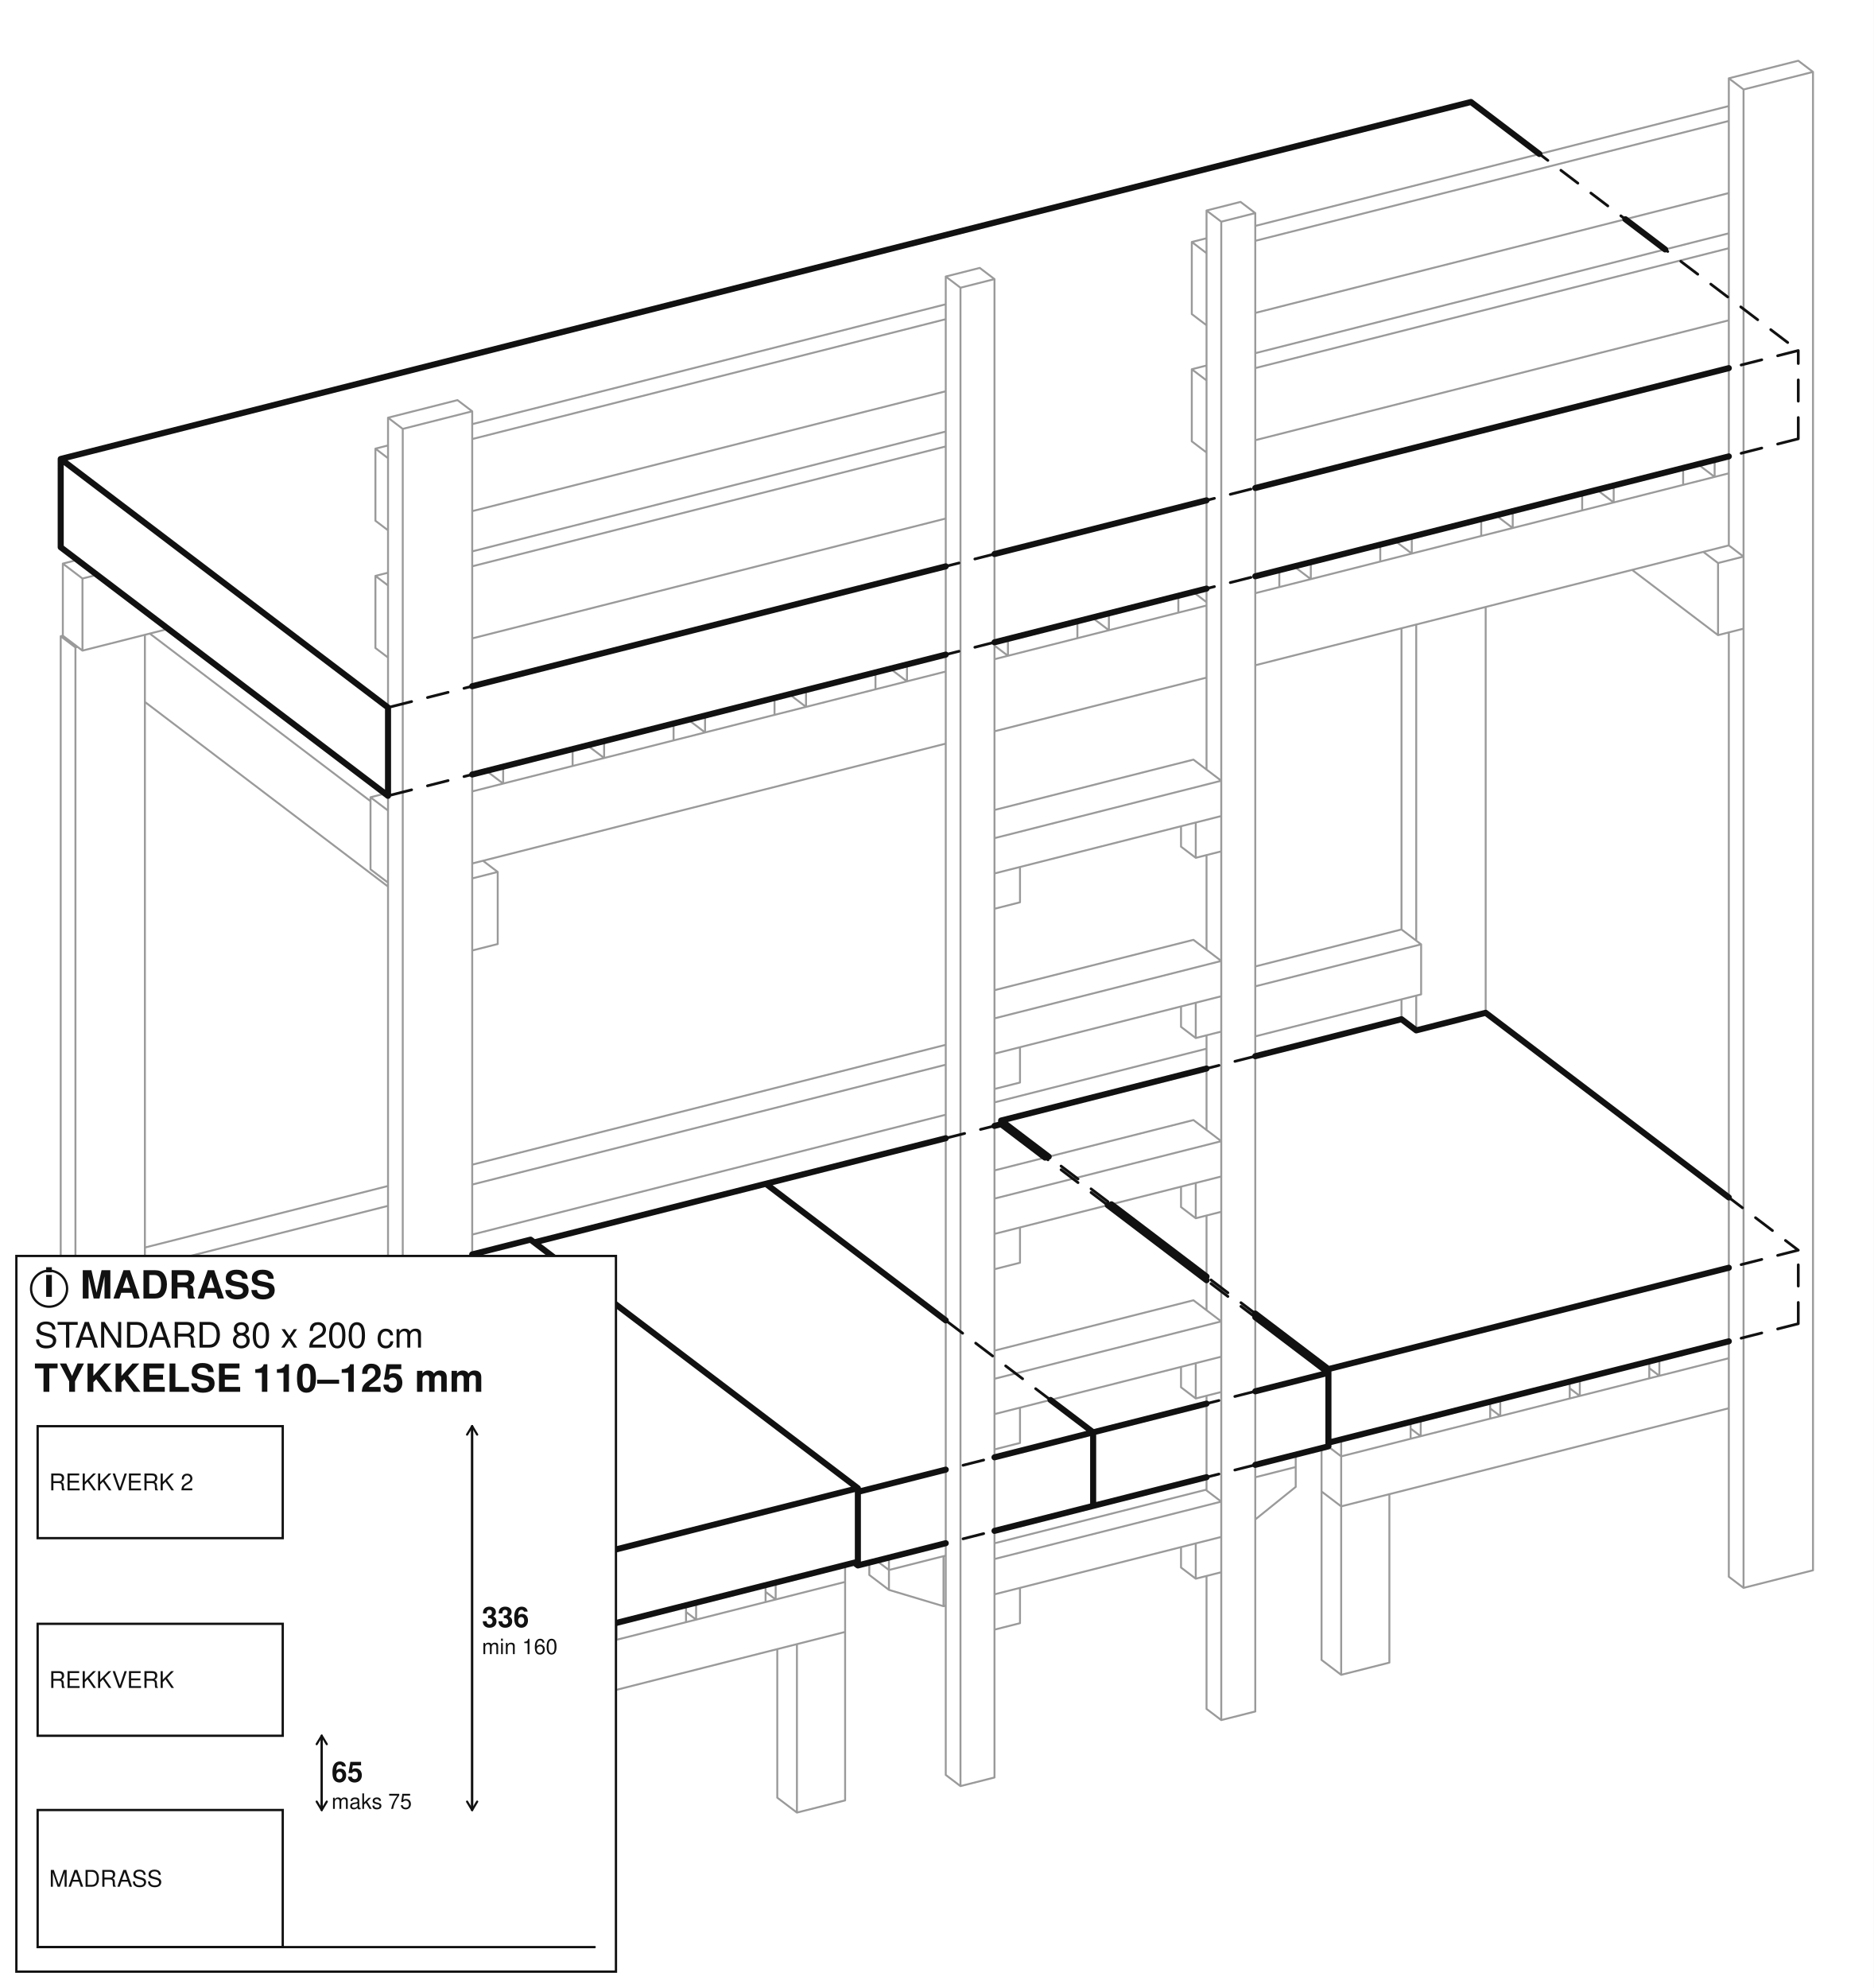
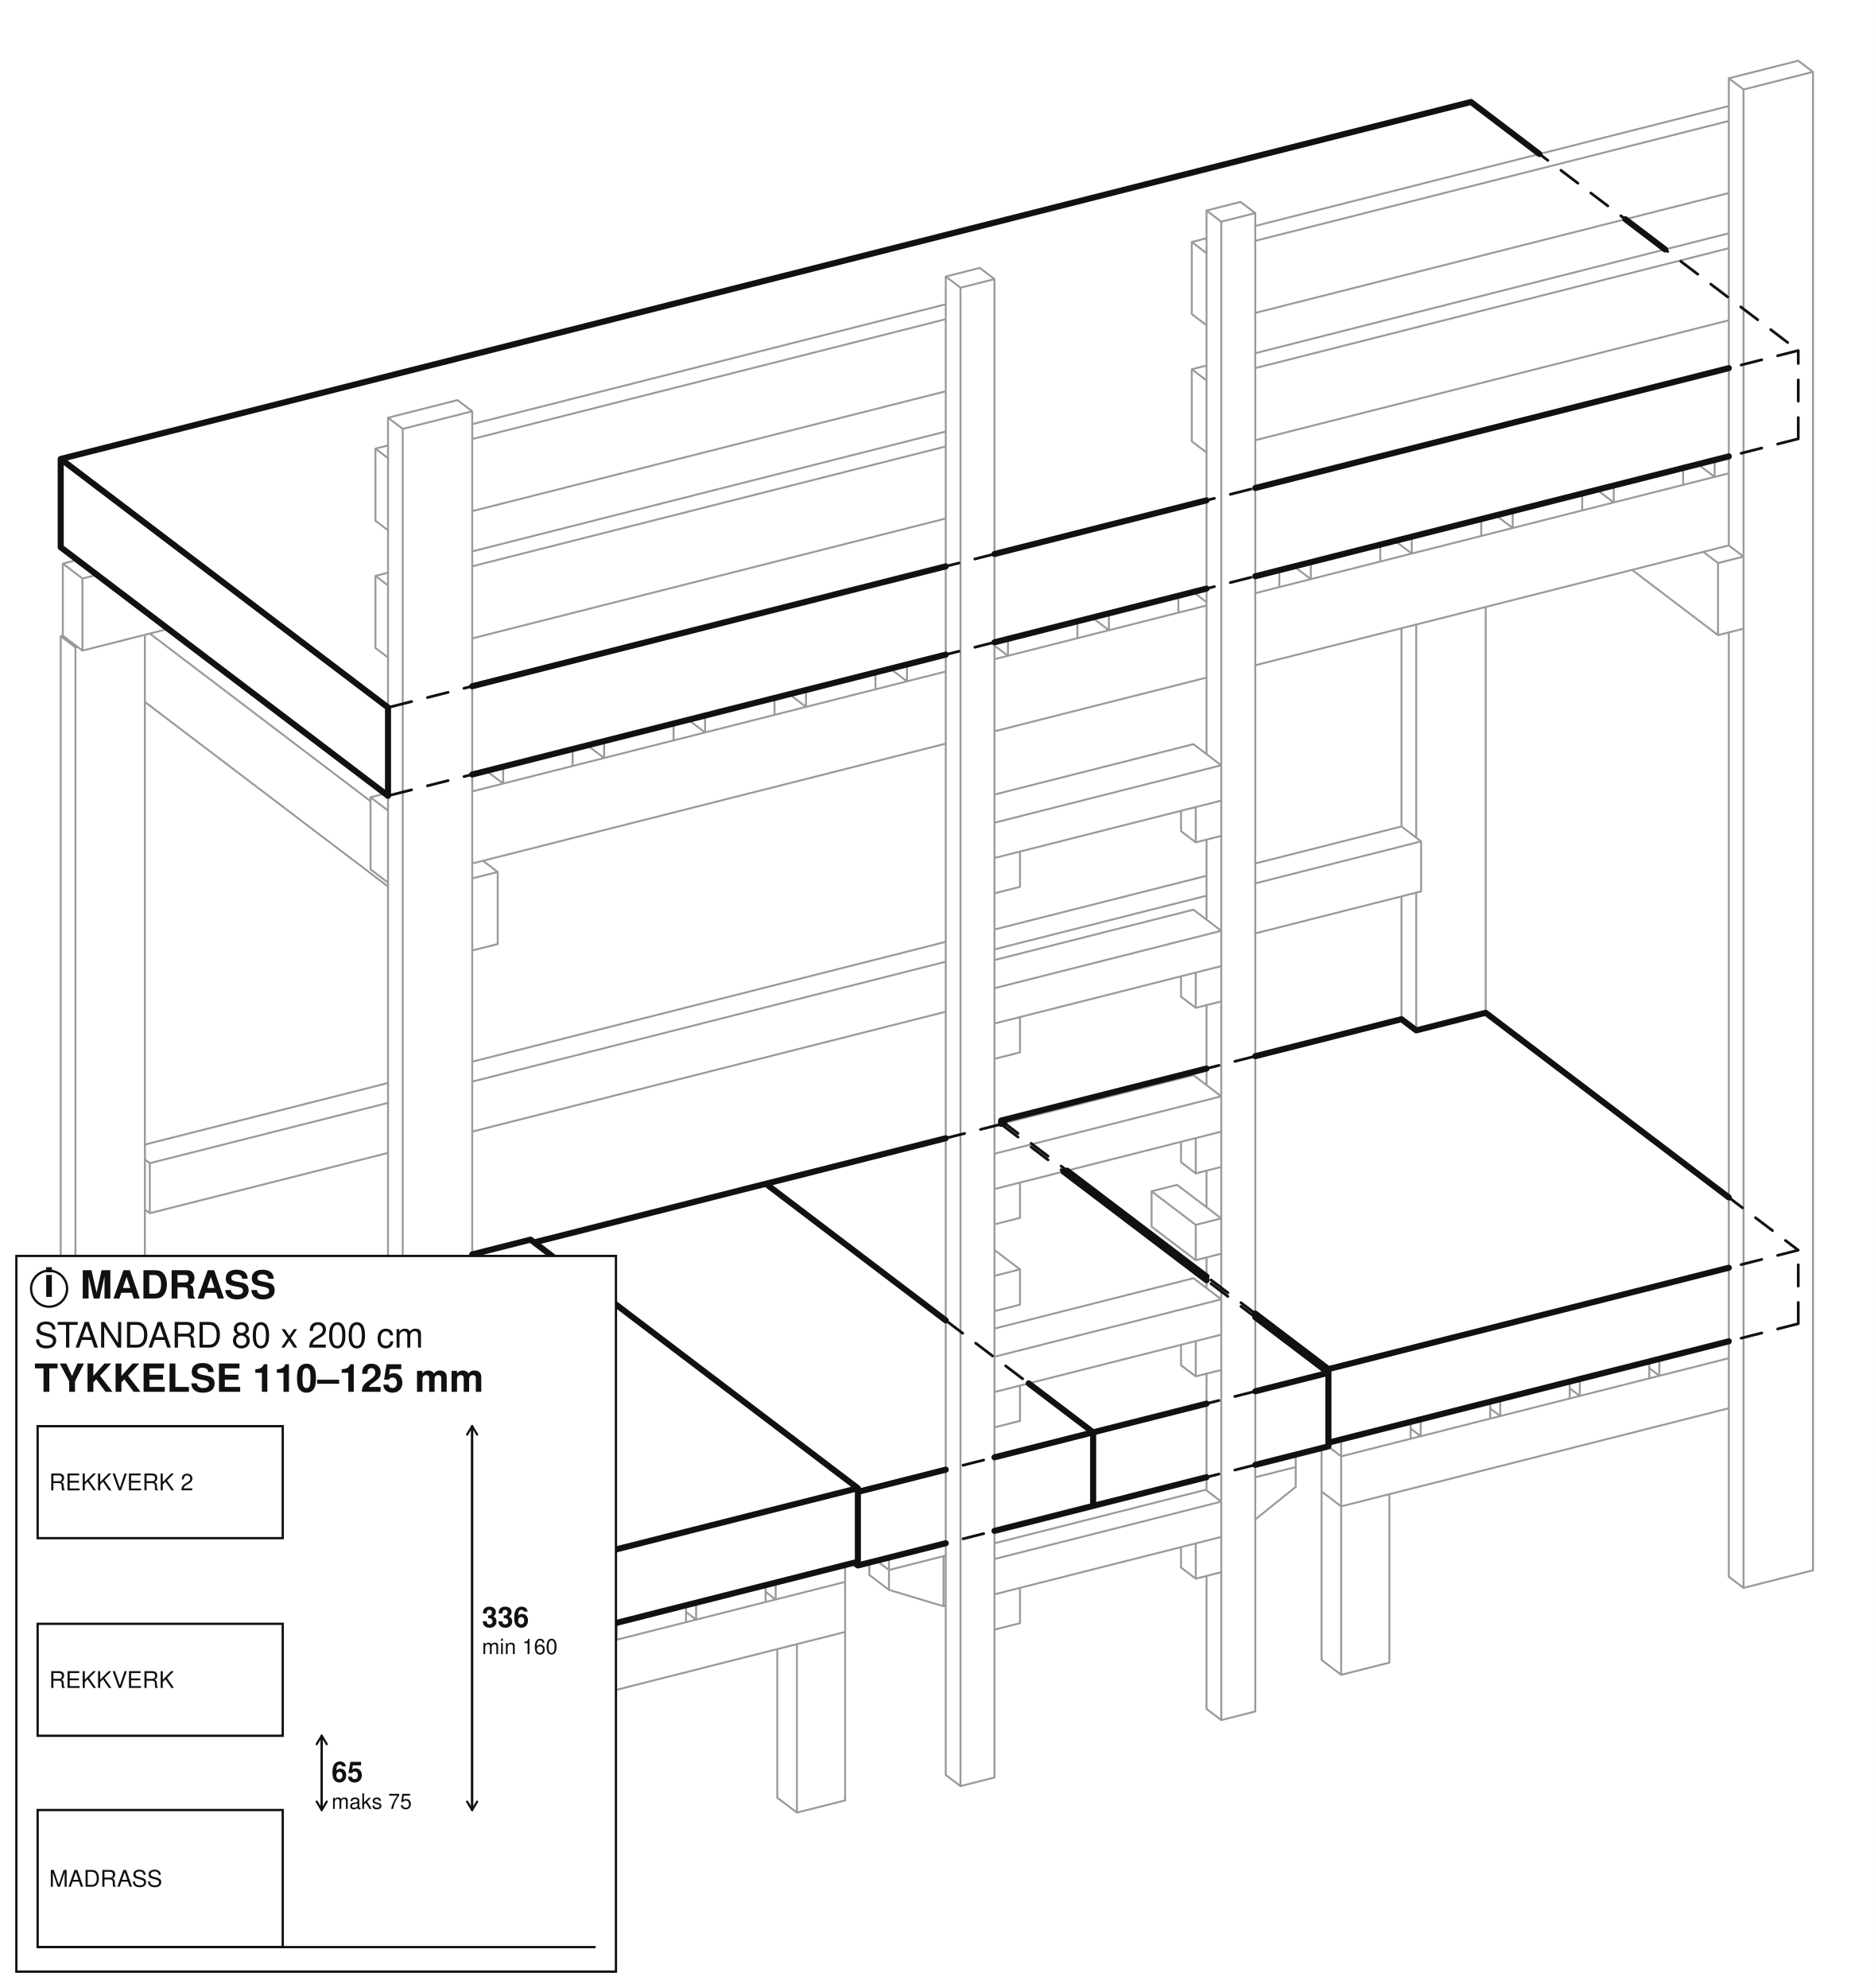
<svg xmlns="http://www.w3.org/2000/svg" viewBox="-1144.89 -1062.69 2289.79 2429.08">
  <rect x="-1144.89" y="-1062.69" width="2289.79" height="2429.08" fill="#ffffff" />
-   <path d="M670.7,174.82 L670.7,-321.07 M567.82,182.63 L567.82,158.39 M567.82,72.98 L567.82,-295.04 M585.82,196.3 L585.82,153.84 M585.82,86.64 L585.82,-299.59 M-967.82,967.01 L-967.82,785.99 M-967.82,589.52 L-967.82,-287.03 M-1070.7,974.82 L-1070.7,-285.29 M-1070.7,-285.29 L-1052.7,-271.62 M-1052.7,988.49 L-1052.7,-271.62 M-1070.7,974.82 L-1052.7,988.49 M-1068.1,-285.95 L-1070.7,-285.29 M-967.82,967.01 L-1052.7,988.49 M-1050.1,-272.28 L-1052.7,-271.62 M567.82,72.98 L591.82,91.2 M591.82,152.32 L591.82,91.2 M-967.82,479.86 L-961.82,484.42 M-961.82,545.54 L-961.82,484.42 M-967.82,540.98 L-961.82,545.54 M567.82,72.98 L389.13,118.2 M10.87,213.94 L-567.82,360.4 M-670.7,386.44 L-967.82,461.64 M591.82,152.32 L389.13,203.62 M329.56,218.69 L70.44,284.28 M10.87,299.35 L-567.82,445.82 M-670.7,471.85 L-961.82,545.54 M591.82,91.2 L389.13,142.5 M10.87,238.24 L-567.82,384.7 M-670.7,410.73 L-961.82,484.42 M-1068.1,-285.95 L-1068.1,-374.03 M-1068.1,-374.03 L-1044.1,-355.8 M-1044.1,-267.72 L-1044.1,-355.8 M-1068.1,-285.95 L-1044.1,-267.72 M-1053.37,-377.75 L-1068.1,-374.03 M-942.37,-293.47 L-1044.1,-267.72 M-1029.37,-359.53 L-1044.1,-355.8 M1052.7,-988.49 L1070.7,-974.82 M1070.7,856.02 L1070.7,-974.82 M967.82,863.83 L967.82,-289.97 M967.82,-396.27 L967.82,-967.01 M967.82,-967.01 L985.82,-953.34 M985.82,877.5 L985.82,-953.34 M967.82,863.83 L985.82,877.5 M1052.7,-988.49 L967.82,-967.01 M1070.7,856.02 L985.82,877.5 M1070.7,-974.82 L985.82,-953.34 M-585.82,-573.79 L-567.82,-560.12 M-567.82,1270.72 L-567.82,-560.12 M-670.7,1278.53 L-670.7,-552.31 M-670.7,-552.31 L-652.7,-538.64 M-652.7,1292.2 L-652.7,-538.64 M-670.7,1278.53 L-652.7,1292.2 M-585.82,-573.79 L-670.7,-552.31 M-567.82,1270.72 L-652.7,1292.2 M-567.82,-560.12 L-652.7,-538.64 M967.82,-396.27 L985.82,-382.61 M985.82,-294.53 L985.82,-382.61 M936.65,-388.38 L954.65,-374.72 M954.65,-286.63 L954.65,-374.72 M849.64,-366.36 L954.65,-286.63 M985.82,-294.53 L954.65,-286.63 M985.82,-382.61 L954.65,-374.72 M-554.65,-10.95 L-536.65,2.72 M-536.65,90.8 L-536.65,2.72 M-961.82,-288.55 L-692.1,-83.75 M-567.82,98.69 L-567.82,10.61 M-967.82,-205.02 L-670.7,20.59 M-536.65,90.8 L-567.82,98.69 M-536.65,2.72 L-567.82,10.61 M-692.1,-0.46 L-692.1,-88.54 M-692.1,-88.54 L-670.7,-72.29 M-692.1,-0.46 L-670.7,15.79 M-677.37,-92.26 L-692.1,-88.54 M967.82,-396.27 L389.13,-249.81 M329.56,-234.73 L70.44,-169.15 M10.87,-154.07 L-567.82,-7.61 M967.82,-484.36 L389.13,-337.89 M329.56,-322.82 L70.44,-257.23 M10.87,-242.16 L-567.82,-95.69 M-1052.7,764.69 L-1052.7,721.55 M-1052.7,721.55 L-1034.7,735.21 M-1034.7,778.36 L-1034.7,735.21 M-1052.7,764.69 L-1034.7,778.36 M-992.08,767.57 L-1034.7,778.36 M470.11,759.68 L470.11,706.68 M478.13,704.65 L494.11,716.79 M494.11,777.91 L494.11,716.79 M470.11,759.68 L494.11,777.91 M967.82,658.01 L494.11,777.91 M967.82,596.89 L494.11,716.79 M-112.11,931.34 L-112.11,870.22 M-692.1,1053.83 L-692.1,995.34 M-692.1,1053.83 L-670.7,1070.08 M-112.11,931.34 L-567.82,1046.67 M-112.11,870.22 L-567.82,985.56 M553,968.82 L553,763 M470.11,965.51 L470.11,759.68 M470.11,759.68 L494.11,777.91 M494.11,983.73 L494.11,777.91 M470.11,965.51 L494.11,983.73 M553,968.82 L494.11,983.73 M553,763 L494.11,777.91 M-112.11,1137.16 L-112.11,931.34 M-195,1133.84 L-195,952.31 M-171,1152.06 L-171,946.24 M-195,1133.84 L-171,1152.06 M-112.11,1137.16 L-171,1152.06 M-112.11,931.34 L-171,946.24 M328.56,757.67 L347.56,772.1 M347.56,815.24 L347.56,772.1 M70.44,885.38 L70.44,842.24 M347.56,815.24 L70.44,885.38 M347.56,772.1 L70.44,842.24 M313.56,526.08 L347.56,551.9 M347.56,595.04 L347.56,551.9 M70.44,665.18 L70.44,622.03 M313.56,526.08 L70.44,587.61 M347.56,595.04 L70.44,665.18 M347.56,551.9 L70.44,622.03 M313.56,305.88 L347.56,331.69 M347.56,374.83 L347.56,331.69 M70.44,444.97 L70.44,401.83 M313.56,305.88 L70.44,367.41 M347.56,374.83 L70.44,444.97 M347.56,331.69 L70.44,401.83 M313.56,85.67 L347.56,111.49 M347.56,154.63 L347.56,111.49 M70.44,224.77 L70.44,181.63 M313.56,85.67 L70.44,147.2 M347.56,154.63 L70.44,224.77 M347.56,111.49 L70.44,181.63 M313.56,-134.53 L347.56,-108.72 M347.56,-65.58 L347.56,-108.72 M70.44,4.56 L70.44,-38.58 M313.56,-134.53 L70.44,-73 M347.56,-65.58 L70.44,4.56 M347.56,-108.72 L70.44,-38.58 M371.13,-815.99 L389.13,-802.32 M389.13,1028.52 L389.13,-802.32 M329.56,1025.37 L329.56,862.94 M329.56,758.43 L329.56,642.74 M329.56,538.23 L329.56,422.53 M329.56,318.02 L329.56,202.33 M329.56,97.82 L329.56,-17.88 M329.56,-122.39 L329.56,-805.47 M329.56,-805.47 L347.56,-791.8 M347.56,1039.04 L347.56,-791.8 M329.56,1025.37 L347.56,1039.04 M371.13,-815.99 L329.56,-805.47 M389.13,1028.52 L347.56,1039.04 M389.13,-802.32 L347.56,-791.8 M52.44,-735.33 L70.44,-721.66 M70.44,1109.18 L70.44,-721.66 M10.87,1106.04 L10.87,-724.81 M10.87,-724.81 L28.87,-711.14 M28.87,1119.7 L28.87,-711.14 M10.87,1106.04 L28.87,1119.7 M52.44,-735.33 L10.87,-724.81 M70.44,1109.18 L28.87,1119.7 M70.44,-721.66 L28.87,-711.14 M347.56,858.38 L347.56,815.24 M298.39,852.61 L298.39,827.69 M316.39,866.27 L316.39,823.13 M298.39,852.61 L316.39,866.27 M347.56,858.38 L316.39,866.27 M347.56,815.24 L316.39,823.13 M347.56,638.18 L347.56,595.04 M298.39,632.4 L298.39,607.48 M316.39,646.07 L316.39,602.93 M298.39,632.4 L316.39,646.07 M347.56,638.18 L316.39,646.07 M347.56,595.04 L316.39,602.93 M347.56,417.98 L347.56,374.83 M298.39,412.2 L298.39,387.28 M316.39,425.87 L316.39,382.72 M298.39,412.2 L316.39,425.87 M347.56,417.98 L316.39,425.87 M347.56,374.83 L316.39,382.72 M347.56,197.77 L347.56,154.63 M298.39,191.99 L298.39,167.07 M316.39,205.66 L316.39,162.52 M298.39,191.99 L316.39,205.66 M347.56,197.77 L316.39,205.66 M347.56,154.63 L316.39,162.52 M347.56,-22.43 L347.56,-65.58 M298.39,-28.21 L298.39,-53.13 M316.39,-14.54 L316.39,-57.69 M298.39,-28.21 L316.39,-14.54 M347.56,-22.43 L316.39,-14.54 M347.56,-65.58 L316.39,-57.69 M101.61,920.63 L101.61,877.49 M70.44,928.52 L70.44,885.38 M101.61,920.63 L70.44,928.52 M101.61,877.49 L70.44,885.38 M101.61,700.43 L101.61,657.29 M70.44,708.32 L70.44,665.18 M101.61,700.43 L70.44,708.32 M101.61,657.29 L70.44,665.18 M101.61,480.22 L101.61,437.08 M70.44,488.11 L70.44,444.97 M101.61,480.22 L70.44,488.11 M101.61,437.08 L70.44,444.97 M101.61,260.02 L101.61,216.88 M70.44,267.91 L70.44,224.77 M101.61,260.02 L70.44,267.91 M101.61,216.88 L70.44,224.77 M101.61,39.81 L101.61,-3.33 M70.44,47.71 L70.44,4.56 M101.61,39.81 L70.44,47.71 M101.61,-3.33 L70.44,4.56 M967.82,596.89 L967.82,576.22 M-1052.7,721.55 L-1052.7,700.87 M-1052.7,700.87 L-670.7,990.92 M-670.7,1011.59 L-670.7,990.92 M-1052.7,721.55 L-670.7,1011.59 M967.82,596.89 L967.82,576.22 M882.95,618.37 L882.95,597.7 M870.61,609 L882.95,618.37 M967.82,596.89 L882.95,618.37 M967.82,576.22 L882.95,597.7 M870.61,621.5 L870.61,600.82 M785.74,642.98 L785.74,622.3 M773.4,633.61 L785.74,642.98 M870.61,621.5 L785.74,642.98 M870.61,600.82 L785.74,622.3 M773.4,646.1 L773.4,625.43 M688.53,667.58 L688.53,646.91 M676.19,658.21 L688.53,667.58 M773.4,646.1 L688.53,667.58 M773.4,625.43 L688.53,646.91 M676.19,670.7 L676.19,650.03 M591.32,692.18 L591.32,671.51 M578.98,682.81 L591.32,692.18 M676.19,670.7 L591.32,692.18 M676.19,650.03 L591.32,671.51 M578.98,695.31 L578.98,674.64 M494.11,716.79 L494.11,696.12 M478.13,704.65 L494.11,716.79 M578.98,695.31 L494.11,716.79 M578.98,674.64 L494.11,696.12 M-500.95,968.63 L-500.95,947.96 M-500.95,968.63 L-567.82,985.56 M-500.95,947.96 L-567.82,964.88 M-403.74,944.03 L-403.74,923.36 M-488.61,965.51 L-488.61,944.84 M-500.95,956.14 L-488.61,965.51 M-403.74,944.03 L-488.61,965.51 M-403.74,923.36 L-488.61,944.84 M-306.53,919.42 L-306.53,898.75 M-391.4,940.9 L-391.4,920.23 M-403.74,931.53 L-391.4,940.9 M-306.53,919.42 L-391.4,940.9 M-306.53,898.75 L-391.4,920.23 M-209.32,894.82 L-209.32,874.15 M-294.19,916.3 L-294.19,895.63 M-306.53,906.93 L-294.19,916.3 M-209.32,894.82 L-294.19,916.3 M-209.32,874.15 L-294.19,895.63 M-112.11,870.22 L-112.11,849.55 M-196.98,891.7 L-196.98,871.03 M-209.32,882.33 L-196.98,891.7 M-112.11,870.22 L-196.98,891.7 M-112.11,849.55 L-196.98,871.03 M950.5,-479.97 L950.5,-500.64 M930.08,-495.48 L950.5,-479.97 M967.82,-484.36 L950.5,-479.97 M967.82,-505.03 L950.5,-500.64 M-75,-220.42 L-75,-241.1 M-159.87,-198.94 L-159.87,-219.62 M-180.29,-214.45 L-159.87,-198.94 M-75,-220.42 L-159.87,-198.94 M-75,-241.1 L-159.87,-219.62 M-198.38,-189.2 L-198.38,-209.87 M-283.25,-167.72 L-283.25,-188.39 M-303.67,-183.22 L-283.25,-167.72 M-198.38,-189.2 L-283.25,-167.72 M-198.38,-209.87 L-283.25,-188.39 M-321.75,-157.97 L-321.75,-178.64 M-406.62,-136.49 L-406.62,-157.16 M-427.04,-152 L-406.62,-136.49 M-321.75,-157.97 L-406.62,-136.49 M-321.75,-178.64 L-406.62,-157.16 M-445.13,-126.75 L-445.13,-147.42 M-530,-105.27 L-530,-125.94 M-550.42,-120.77 L-530,-105.27 M-445.13,-126.75 L-530,-105.27 M-445.13,-147.42 L-530,-125.94 M-1053.37,-377.75 L-1053.37,-380.89 M-1053.37,-377.75 L-670.7,-87.19 M912,-470.23 L912,-490.9 M827.13,-448.75 L827.13,-469.42 M806.71,-464.25 L827.13,-448.75 M912,-470.23 L827.13,-448.75 M912,-490.9 L827.13,-469.42 M788.62,-439 L788.62,-459.67 M703.75,-417.52 L703.75,-438.19 M683.33,-433.03 L703.75,-417.52 M788.62,-439 L703.75,-417.52 M788.62,-459.67 L703.75,-438.19 M665.25,-407.78 L665.25,-428.45 M580.38,-386.3 L580.38,-406.97 M559.96,-401.8 L580.38,-386.3 M665.25,-407.78 L580.38,-386.3 M665.25,-428.45 L580.38,-406.97 M541.87,-376.55 L541.87,-397.22 M457,-355.07 L457,-375.74 M436.58,-370.57 L457,-355.07 M541.87,-376.55 L457,-355.07 M541.87,-397.22 L457,-375.74 M418.5,-345.33 L418.5,-366 M313.21,-339.35 L329.56,-326.93 M418.5,-345.33 L389.13,-337.89 M418.5,-366 L389.13,-358.57 M295.12,-314.1 L295.12,-334.77 M210.25,-292.62 L210.25,-313.29 M189.83,-308.12 L210.25,-292.62 M295.12,-314.1 L210.25,-292.62 M295.12,-334.77 L210.25,-313.29 M171.75,-282.87 L171.75,-303.55 M86.88,-261.39 L86.88,-282.07 M70.44,-273.88 L86.88,-261.39 M171.75,-282.87 L86.88,-261.39 M171.75,-303.55 L86.88,-282.07 M-36.5,-230.17 L-36.5,-250.84 M-56.92,-245.67 L-36.5,-230.17 M10.87,-242.16 L-36.5,-230.17 M10.87,-262.83 L-36.5,-250.84 M311.56,-523.43 L311.56,-611.51 M311.56,-611.51 L329.56,-597.85 M329.56,-509.77 L329.56,-597.85 M311.56,-523.43 L329.56,-509.77 M967.82,-777.61 L389.13,-631.15 M329.56,-616.07 L311.56,-611.51 M967.82,-671.31 L389.13,-524.84 M967.82,-759.39 L389.13,-612.92 M311.56,-678.92 L311.56,-767.01 M311.56,-767.01 L329.56,-753.34 M329.56,-665.26 L329.56,-753.34 M311.56,-678.92 L329.56,-665.26 M967.82,-933.1 L389.13,-786.64 M329.56,-771.56 L311.56,-767.01 M967.82,-826.8 L389.13,-680.33 M967.82,-914.88 L389.13,-768.42 M-686.1,-270.93 L-686.1,-359.01 M-686.1,-359.01 L-670.7,-347.32 M-686.1,-270.93 L-670.7,-259.24 M10.87,-535.41 L-567.82,-388.95 M-670.7,-362.91 L-686.1,-359.01 M10.87,-429.11 L-567.82,-282.64 M10.87,-517.19 L-567.82,-370.72 M-686.1,-426.42 L-686.1,-514.5 M-686.1,-514.5 L-670.7,-502.81 M-686.1,-426.42 L-670.7,-414.73 M10.87,-690.9 L-567.82,-544.44 M-670.7,-518.4 L-686.1,-514.5 M10.87,-584.6 L-567.82,-438.13 M10.87,-672.68 L-567.82,-526.22 M438.55,729.84 L438.55,714.67 M-58.55,855.65 L-58.55,840.48 M-73.53,844.28 L-58.55,855.65 M438.55,729.84 L389.13,742.34 M329.56,757.42 L70.44,823 M10.87,838.08 L-58.55,855.65 M438.55,754.1 L438.55,729.84 M438.55,729.84 L389.13,742.34 M438.55,754.1 L389.13,793.92 M8.13,899.89 L8.13,838.77 M-82.55,861.69 L-82.55,846.56 M8.13,838.77 L-58.55,855.65 M-73.53,844.28 L-58.55,855.65 M8.13,899.89 L-58.55,879.92 M-58.55,879.92 L-58.55,855.65 M-58.55,879.92 L-82.55,861.69 M8.13,899.89 L8.13,838.77 M10.87,899.2 L8.13,899.89 M10.87,838.08 L8.13,838.77" fill="none" stroke="#9a9a9a" stroke-width="2.37" stroke-linecap="round" stroke-linejoin="round" />
+   <path d="M670.7,174.82 L670.7,-321.07 M567.82,182.63 L567.82,32.56 M567.82,-52.86 L567.82,-295.04 M585.82,196.3 L585.82,28 M585.82,-39.19 L585.82,-299.59 M-967.82,967.01 L-967.82,785.99 M-967.82,589.52 L-967.82,-287.03 M-1070.7,974.82 L-1070.7,-285.29 M-1070.7,-285.29 L-1052.7,-271.62 M-1052.7,988.49 L-1052.7,-271.62 M-1070.7,974.82 L-1052.7,988.49 M-1068.1,-285.95 L-1070.7,-285.29 M-967.82,967.01 L-1052.7,988.49 M-1050.1,-272.28 L-1052.7,-271.62 M567.82,-52.86 L591.82,-34.63 M591.82,26.49 L591.82,-34.63 M-967.82,354.03 L-961.82,358.59 M-961.82,419.7 L-961.82,358.59 M-967.82,415.15 L-961.82,419.7 M567.82,-52.86 L389.13,-7.63 M329.56,7.45 L70.44,73.03 M10.87,88.11 L-567.82,234.57 M-670.7,260.61 L-967.82,335.81 M591.82,26.49 L389.13,77.79 M10.87,173.52 L-567.82,319.99 M-670.7,346.02 L-961.82,419.7 M591.82,-34.63 L389.13,16.67 M329.56,31.74 L70.44,97.33 M10.87,112.4 L-567.82,258.87 M-670.7,284.9 L-961.82,358.59 M-1068.1,-285.95 L-1068.1,-374.03 M-1068.1,-374.03 L-1044.1,-355.8 M-1044.1,-267.72 L-1044.1,-355.8 M-1068.1,-285.95 L-1044.1,-267.72 M-1053.37,-377.75 L-1068.1,-374.03 M-942.37,-293.47 L-1044.1,-267.72 M-1029.37,-359.53 L-1044.1,-355.8 M1052.7,-988.49 L1070.7,-974.82 M1070.7,856.02 L1070.7,-974.82 M967.82,863.83 L967.82,-289.97 M967.82,-396.27 L967.82,-967.01 M967.82,-967.01 L985.82,-953.34 M985.82,877.5 L985.82,-953.34 M967.82,863.83 L985.82,877.5 M1052.7,-988.49 L967.82,-967.01 M1070.7,856.02 L985.82,877.5 M1070.7,-974.82 L985.82,-953.34 M-585.82,-573.79 L-567.82,-560.12 M-567.82,1270.72 L-567.82,-560.12 M-670.7,1278.53 L-670.7,-552.31 M-670.7,-552.31 L-652.7,-538.64 M-652.7,1292.2 L-652.7,-538.64 M-670.7,1278.53 L-652.7,1292.2 M-585.82,-573.79 L-670.7,-552.31 M-567.82,1270.72 L-652.7,1292.2 M-567.82,-560.12 L-652.7,-538.64 M967.82,-396.27 L985.82,-382.61 M985.82,-294.53 L985.82,-382.61 M936.65,-388.38 L954.65,-374.72 M954.65,-286.63 L954.65,-374.72 M849.64,-366.36 L954.65,-286.63 M985.82,-294.53 L954.65,-286.63 M985.82,-382.61 L954.65,-374.72 M-554.65,-10.95 L-536.65,2.72 M-536.65,90.8 L-536.65,2.72 M-961.82,-288.55 L-692.1,-83.75 M-567.82,98.69 L-567.82,10.61 M-967.82,-205.02 L-670.7,20.59 M-536.65,90.8 L-567.82,98.69 M-536.65,2.72 L-567.82,10.61 M-692.1,-0.46 L-692.1,-88.54 M-692.1,-88.54 L-670.7,-72.29 M-692.1,-0.46 L-670.7,15.79 M-677.37,-92.26 L-692.1,-88.54 M967.82,-396.27 L389.13,-249.81 M329.56,-234.73 L70.44,-169.15 M10.87,-154.07 L-567.82,-7.61 M967.82,-484.36 L389.13,-337.89 M329.56,-322.82 L70.44,-257.23 M10.87,-242.16 L-567.82,-95.69 M-1052.7,764.69 L-1052.7,721.55 M-1052.7,721.55 L-1034.7,735.21 M-1034.7,778.36 L-1034.7,735.21 M-1052.7,764.69 L-1034.7,778.36 M-992.08,767.57 L-1034.7,778.36 M470.11,759.68 L470.11,706.68 M478.13,704.65 L494.11,716.79 M494.11,777.91 L494.11,716.79 M470.11,759.68 L494.11,777.91 M967.82,658.01 L494.11,777.91 M967.82,596.89 L494.11,716.79 M-112.11,931.34 L-112.11,870.22 M-692.1,1053.83 L-692.1,995.34 M-692.1,1053.83 L-670.7,1070.08 M-112.11,931.34 L-567.82,1046.67 M-112.11,870.22 L-567.82,985.56 M553,968.82 L553,763 M470.11,965.51 L470.11,759.68 M470.11,759.68 L494.11,777.91 M494.11,983.73 L494.11,777.91 M470.11,965.51 L494.11,983.73 M553,968.82 L494.11,983.73 M553,763 L494.11,777.91 M-112.11,1137.16 L-112.11,931.34 M-195,1133.84 L-195,952.31 M-171,1152.06 L-171,946.24 M-195,1133.84 L-171,1152.06 M-112.11,1137.16 L-171,1152.06 M-112.11,931.34 L-171,946.24 M328.56,757.67 L347.56,772.1 M347.56,815.24 L347.56,772.1 M70.44,885.38 L70.44,842.24 M347.56,815.24 L70.44,885.38 M347.56,772.1 L70.44,842.24 M313.56,499.12 L347.56,524.93 M347.56,568.07 L347.56,524.93 M70.44,638.21 L70.44,595.07 M313.56,499.12 L70.44,560.65 M347.56,568.07 L70.44,638.21 M347.56,524.93 L70.44,595.07 M313.56,251.05 L347.56,276.86 M347.56,320.01 L347.56,276.86 M70.44,390.15 L70.44,347 M313.56,251.05 L70.44,312.58 M347.56,320.01 L70.44,390.15 M347.56,276.86 L70.44,347 M313.56,48.82 L347.56,74.64 M347.56,117.78 L347.56,74.64 M70.44,187.92 L70.44,144.78 M313.56,48.82 L70.44,110.35 M347.56,117.78 L70.44,187.92 M347.56,74.64 L70.44,144.78 M313.56,-153.41 L347.56,-127.59 M347.56,-84.45 L347.56,-127.59 M70.44,-14.31 L70.44,-57.45 M313.56,-153.41 L70.44,-91.87 M347.56,-84.45 L70.44,-14.31 M347.56,-127.59 L70.44,-57.45 M371.13,-815.99 L389.13,-802.32 M389.13,1028.52 L389.13,-802.32 M329.56,1025.37 L329.56,862.94 M329.56,758.43 L329.56,615.77 M329.56,511.26 L329.56,473.76 M329.56,412.4 L329.56,367.7 M329.56,263.2 L329.56,165.48 M329.56,60.97 L329.56,-36.75 M329.56,-141.26 L329.56,-805.47 M329.56,-805.47 L347.56,-791.8 M347.56,1039.04 L347.56,-791.8 M329.56,1025.37 L347.56,1039.04 M371.13,-815.99 L329.56,-805.47 M389.13,1028.52 L347.56,1039.04 M389.13,-802.32 L347.56,-791.8 M52.44,-735.33 L70.44,-721.66 M70.44,1109.18 L70.44,-721.66 M10.87,1106.04 L10.87,-724.81 M10.87,-724.81 L28.87,-711.14 M28.87,1119.7 L28.87,-711.14 M10.87,1106.04 L28.87,1119.7 M52.44,-735.33 L10.87,-724.81 M70.44,1109.18 L28.87,1119.7 M70.44,-721.66 L28.87,-711.14 M347.56,858.38 L347.56,815.24 M298.39,852.61 L298.39,827.69 M316.39,866.27 L316.39,823.13 M298.39,852.61 L316.39,866.27 M347.56,858.38 L316.39,866.27 M347.56,815.24 L316.39,823.13 M347.56,611.22 L347.56,568.07 M298.39,605.44 L298.39,580.52 M316.39,619.11 L316.39,575.96 M298.39,605.44 L316.39,619.11 M347.56,611.22 L316.39,619.11 M347.56,568.07 L316.39,575.96 M347.56,363.15 L347.56,320.01 M298.39,357.37 L298.39,332.45 M316.39,371.04 L316.39,327.9 M298.39,357.37 L316.39,371.04 M347.56,363.15 L316.39,371.04 M347.56,320.01 L316.39,327.9 M347.56,160.92 L347.56,117.78 M298.39,155.14 L298.39,130.22 M316.39,168.81 L316.39,125.67 M298.39,155.14 L316.39,168.81 M347.56,160.92 L316.39,168.81 M347.56,117.78 L316.39,125.67 M347.56,-41.31 L347.56,-84.45 M298.39,-47.09 L298.39,-72 M316.39,-33.42 L316.39,-76.56 M298.39,-47.09 L316.39,-33.42 M347.56,-41.31 L316.39,-33.42 M347.56,-84.45 L316.39,-76.56 M101.61,920.63 L101.61,877.49 M70.44,928.52 L70.44,885.38 M101.61,920.63 L70.44,928.52 M101.61,877.49 L70.44,885.38 M101.61,673.46 L101.61,630.32 M70.44,681.36 L70.44,638.21 M101.61,673.46 L70.44,681.36 M101.61,630.32 L70.44,638.21 M101.61,425.4 L101.61,382.26 M70.44,433.29 L70.44,390.15 M101.61,425.4 L70.44,433.29 M101.61,382.26 L70.44,390.15 M101.61,223.17 L101.61,180.03 M70.44,231.06 L70.44,187.92 M101.61,223.17 L70.44,231.06 M101.61,180.03 L70.44,187.92 M101.61,20.94 L101.61,-22.2 M70.44,28.83 L70.44,-14.31 M101.61,20.94 L70.44,28.83 M101.61,-22.2 L70.44,-14.31 M293.56,385.06 L347.56,426.06 M347.56,469.21 L347.56,426.06 M262.39,436.1 L262.39,392.95 M262.39,392.95 L316.39,433.95 M316.39,477.1 L316.39,433.95 M262.39,436.1 L316.39,477.1 M293.56,385.06 L262.39,392.95 M347.56,469.21 L316.39,477.1 M347.56,426.06 L316.39,433.95 M70.44,464.64 L101.61,488.31 M101.61,531.46 L101.61,488.31 M70.44,539.35 L70.44,496.2 M101.61,531.46 L70.44,539.35 M101.61,488.31 L70.44,496.2 M967.82,596.89 L967.82,576.22 M-1052.7,721.55 L-1052.7,700.87 M-1052.7,700.87 L-670.7,990.92 M-670.7,1011.59 L-670.7,990.92 M-1052.7,721.55 L-670.7,1011.59 M967.82,596.89 L967.82,576.22 M882.95,618.37 L882.95,597.7 M870.61,609 L882.95,618.37 M967.82,596.89 L882.95,618.37 M967.82,576.22 L882.95,597.7 M870.61,621.5 L870.61,600.82 M785.74,642.98 L785.74,622.3 M773.4,633.61 L785.74,642.98 M870.61,621.5 L785.74,642.98 M870.61,600.82 L785.74,622.3 M773.4,646.1 L773.4,625.43 M688.53,667.58 L688.53,646.91 M676.19,658.21 L688.53,667.58 M773.4,646.1 L688.53,667.58 M773.4,625.43 L688.53,646.91 M676.19,670.7 L676.19,650.03 M591.32,692.18 L591.32,671.51 M578.98,682.81 L591.32,692.18 M676.19,670.7 L591.32,692.18 M676.19,650.03 L591.32,671.51 M578.98,695.31 L578.98,674.64 M494.11,716.79 L494.11,696.12 M478.13,704.65 L494.11,716.79 M578.98,695.31 L494.11,716.79 M578.98,674.64 L494.11,696.12 M-500.95,968.63 L-500.95,947.96 M-500.95,968.63 L-567.82,985.56 M-500.95,947.96 L-567.82,964.88 M-403.74,944.03 L-403.74,923.36 M-488.61,965.51 L-488.61,944.84 M-500.95,956.14 L-488.61,965.51 M-403.74,944.03 L-488.61,965.51 M-403.74,923.36 L-488.61,944.84 M-306.53,919.42 L-306.53,898.75 M-391.4,940.9 L-391.4,920.23 M-403.74,931.53 L-391.4,940.9 M-306.53,919.42 L-391.4,940.9 M-306.53,898.75 L-391.4,920.23 M-209.32,894.82 L-209.32,874.15 M-294.19,916.3 L-294.19,895.63 M-306.53,906.93 L-294.19,916.3 M-209.32,894.82 L-294.19,916.3 M-209.32,874.15 L-294.19,895.63 M-112.11,870.22 L-112.11,849.55 M-196.98,891.7 L-196.98,871.03 M-209.32,882.33 L-196.98,891.7 M-112.11,870.22 L-196.98,891.7 M-112.11,849.55 L-196.98,871.03 M950.5,-479.97 L950.5,-500.64 M930.08,-495.48 L950.5,-479.97 M967.82,-484.36 L950.5,-479.97 M967.82,-505.03 L950.5,-500.64 M-75,-220.42 L-75,-241.1 M-159.87,-198.94 L-159.87,-219.62 M-180.29,-214.45 L-159.87,-198.94 M-75,-220.42 L-159.87,-198.94 M-75,-241.1 L-159.87,-219.62 M-198.38,-189.2 L-198.38,-209.87 M-283.25,-167.72 L-283.25,-188.39 M-303.67,-183.22 L-283.25,-167.72 M-198.38,-189.2 L-283.25,-167.72 M-198.38,-209.87 L-283.25,-188.39 M-321.75,-157.97 L-321.75,-178.64 M-406.62,-136.49 L-406.62,-157.16 M-427.04,-152 L-406.62,-136.49 M-321.75,-157.97 L-406.62,-136.49 M-321.75,-178.64 L-406.62,-157.16 M-445.13,-126.75 L-445.13,-147.42 M-530,-105.27 L-530,-125.94 M-550.42,-120.77 L-530,-105.27 M-445.13,-126.75 L-530,-105.27 M-445.13,-147.42 L-530,-125.94 M-1053.37,-377.75 L-1053.37,-380.89 M-1053.37,-377.75 L-670.7,-87.19 M912,-470.23 L912,-490.9 M827.13,-448.75 L827.13,-469.42 M806.71,-464.25 L827.13,-448.75 M912,-470.23 L827.13,-448.75 M912,-490.9 L827.13,-469.42 M788.62,-439 L788.62,-459.67 M703.75,-417.52 L703.75,-438.19 M683.33,-433.03 L703.75,-417.52 M788.62,-439 L703.75,-417.52 M788.62,-459.67 L703.75,-438.19 M665.25,-407.78 L665.25,-428.45 M580.38,-386.3 L580.38,-406.97 M559.96,-401.8 L580.38,-386.3 M665.25,-407.78 L580.38,-386.3 M665.25,-428.45 L580.38,-406.97 M541.87,-376.55 L541.87,-397.22 M457,-355.07 L457,-375.74 M436.58,-370.57 L457,-355.07 M541.87,-376.55 L457,-355.07 M541.87,-397.22 L457,-375.74 M418.5,-345.33 L418.5,-366 M313.21,-339.35 L329.56,-326.93 M418.5,-345.33 L389.13,-337.89 M418.5,-366 L389.13,-358.57 M295.12,-314.1 L295.12,-334.77 M210.25,-292.62 L210.25,-313.29 M189.83,-308.12 L210.25,-292.62 M295.12,-314.1 L210.25,-292.62 M295.12,-334.77 L210.25,-313.29 M171.75,-282.87 L171.75,-303.55 M86.88,-261.39 L86.88,-282.07 M70.44,-273.88 L86.88,-261.39 M171.75,-282.87 L86.88,-261.39 M171.75,-303.55 L86.88,-282.07 M-36.5,-230.17 L-36.5,-250.84 M-56.92,-245.67 L-36.5,-230.17 M10.87,-242.16 L-36.5,-230.17 M10.87,-262.83 L-36.5,-250.84 M311.56,-523.43 L311.56,-611.51 M311.56,-611.51 L329.56,-597.85 M329.56,-509.77 L329.56,-597.85 M311.56,-523.43 L329.56,-509.77 M967.82,-777.61 L389.13,-631.15 M329.56,-616.07 L311.56,-611.51 M967.82,-671.31 L389.13,-524.84 M967.82,-759.39 L389.13,-612.92 M311.56,-678.92 L311.56,-767.01 M311.56,-767.01 L329.56,-753.34 M329.56,-665.26 L329.56,-753.34 M311.56,-678.92 L329.56,-665.26 M967.82,-933.1 L389.13,-786.64 M329.56,-771.56 L311.56,-767.01 M967.82,-826.8 L389.13,-680.33 M967.82,-914.88 L389.13,-768.42 M-686.1,-270.93 L-686.1,-359.01 M-686.1,-359.01 L-670.7,-347.32 M-686.1,-270.93 L-670.7,-259.24 M10.87,-535.41 L-567.82,-388.95 M-670.7,-362.91 L-686.1,-359.01 M10.87,-429.11 L-567.82,-282.64 M10.87,-517.19 L-567.82,-370.72 M-686.1,-426.42 L-686.1,-514.5 M-686.1,-514.5 L-670.7,-502.81 M-686.1,-426.42 L-670.7,-414.73 M10.87,-690.9 L-567.82,-544.44 M-670.7,-518.4 L-686.1,-514.5 M10.87,-584.6 L-567.82,-438.13 M10.87,-672.68 L-567.82,-526.22 M438.55,729.84 L438.55,714.67 M-58.55,855.65 L-58.55,840.48 M-73.53,844.28 L-58.55,855.65 M438.55,729.84 L389.13,742.34 M329.56,757.42 L70.44,823 M10.87,838.08 L-58.55,855.65 M438.55,754.1 L438.55,729.84 M438.55,729.84 L389.13,742.34 M438.55,754.1 L389.13,793.92 M8.13,899.89 L8.13,838.77 M-82.55,861.69 L-82.55,846.56 M8.13,838.77 L-58.55,855.65 M-73.53,844.28 L-58.55,855.65 M8.13,899.89 L-58.55,879.92 M-58.55,879.92 L-58.55,855.65 M-58.55,879.92 L-82.55,861.69 M8.13,899.89 L8.13,838.77 M10.87,899.2 L8.13,899.89 M10.87,838.08 L8.13,838.77" fill="none" stroke="#9a9a9a" stroke-width="2.37" stroke-linecap="round" stroke-linejoin="round" />
  <path d="M78.52,310.96 L478.52,614.68 M478.52,704.55 L478.52,614.68 M-209,383.73 L191,687.44 M191,777.32 L191,687.44 M78.52,310.96 L-209,383.73 M478.52,704.55 L191,777.32 M478.52,614.68 L191,687.44 M-209,383.73 L191,687.44 M191,777.32 L191,687.44 M-96.52,850.09 L-96.52,760.21 M-100.96,846.72 L-96.52,850.09 M-209,383.73 L-492.08,455.38 M191,777.32 L-96.52,850.09 M191,687.44 L-96.52,760.21 M652.7,-938.08 L1052.7,-634.36 M1052.7,-526.51 L1052.7,-634.36 M-1070.7,-394.04 L-1070.7,-501.9 M-1070.7,-501.9 L-670.7,-198.18 M-670.7,-90.33 L-670.7,-198.18 M-1070.7,-394.04 L-670.7,-90.33 M652.7,-938.08 L-1070.7,-501.9 M1052.7,-526.51 L-670.7,-90.33 M1052.7,-634.36 L-670.7,-198.18 M670.7,174.82 L1052.7,464.86 M1052.7,554.74 L1052.7,464.86 M1052.7,464.86 L478.52,610.18 M78.52,306.47 L478.52,610.18 M567.82,182.63 L78.52,306.47 M567.82,182.63 L585.82,196.3 M585.82,196.3 L670.7,174.82 M1052.7,554.74 L478.52,700.06 M478.52,700.06 L478.52,610.18 M78.52,310.96 L78.52,306.47 M-496.52,452.01 L-96.52,755.72 M-96.52,845.6 L-96.52,755.72 M-985.82,594.07 L-985.82,575.85 M-496.52,452.01 L-985.82,575.85 M-96.52,755.72 L-670.7,901.04 M-1052.7,611 L-670.7,901.04 M-1052.7,611 L-967.82,589.52 M-985.82,575.85 L-967.82,589.52 M-96.52,845.6 L-670.7,990.92 M-670.7,990.92 L-670.7,901.04 M-1052.7,700.87 L-670.7,990.92 M-1052.7,700.87 L-1052.7,611" fill="none" stroke="#111111" stroke-width="3.34" stroke-linecap="round" stroke-linejoin="round" stroke-dasharray="26 20" />
-   <path d="M78.52,310.96 L132.26,351.76 M208.87,409.94 L329.56,501.58 M389.13,546.81 L478.52,614.68 M478.52,704.55 L478.52,614.68 M-209,383.73 L10.87,550.67 M138.86,647.86 L191,687.44 M191,777.32 L191,687.44 M78.52,310.96 L70.44,313.01 M10.87,328.09 L-209,383.73 M478.52,704.55 L389.13,727.18 M329.56,742.25 L191,777.32 M478.52,614.68 L389.13,637.3 M329.56,652.38 L191,687.44 M-209,383.73 L10.87,550.67 M138.86,647.86 L191,687.44 M191,777.32 L191,687.44 M-96.52,850.09 L-96.52,760.21 M-100.96,846.72 L-96.52,850.09 M-209,383.73 L-492.08,455.38 M191,777.32 L70.44,807.84 M10.87,822.91 L-96.52,850.09 M191,687.44 L70.44,717.96 M10.87,733.04 L-96.52,760.21 M652.7,-938.08 L736.39,-874.53 M841.4,-794.8 L889.98,-757.91 M-1070.7,-394.04 L-1070.7,-501.9 M-1070.7,-501.9 L-670.7,-198.18 M-670.7,-90.33 L-670.7,-198.18 M-1070.7,-394.04 L-670.7,-90.33 M652.7,-938.08 L-1070.7,-501.9 M967.82,-505.03 L389.13,-358.57 M329.56,-343.49 L70.44,-277.9 M10.87,-262.83 L-567.82,-116.37 M967.82,-612.88 L389.13,-466.42 M329.56,-451.34 L70.44,-385.76 M10.87,-370.68 L-567.82,-224.22 M670.7,174.82 L967.82,400.42 M967.82,486.34 L478.52,610.18 M78.52,306.47 L136.7,350.64 M213.31,408.81 L329.56,497.08 M389.13,542.31 L478.52,610.18 M567.82,182.63 L389.13,227.85 M329.56,242.93 L78.52,306.47 M567.82,182.63 L585.82,196.3 M585.82,196.3 L670.7,174.82 M967.82,576.22 L478.52,700.06 M478.52,700.06 L478.52,610.18 M78.52,310.96 L78.52,306.47 M-496.52,452.01 L-96.52,755.72 M-96.52,845.6 L-96.52,755.72 M-496.52,452.01 L-567.82,470.05 M-670.7,496.09 L-967.82,571.29 M-96.52,755.72 L-567.82,875 M-1052.7,611 L-670.7,901.04 M-1052.7,611 L-967.82,589.52 M-96.52,845.6 L-567.82,964.88 M-670.7,990.92 L-670.7,901.04 M-1052.7,700.87 L-670.7,990.92 M-1052.7,700.87 L-1052.7,611" fill="none" stroke="#111111" stroke-width="7.42" stroke-linecap="round" stroke-linejoin="round" />
+   <path d="M154.71,368.82 L329.56,501.58 M389.13,546.81 L478.52,614.68 M478.52,704.55 L478.52,614.68 M-209,383.73 L10.87,550.67 M112.23,627.64 L191,687.44 M191,777.32 L191,687.44 M10.87,328.09 L-209,383.73 M478.52,704.55 L389.13,727.18 M329.56,742.25 L191,777.32 M478.52,614.68 L389.13,637.3 M329.56,652.38 L191,687.44 M-209,383.73 L10.87,550.67 M112.23,627.64 L191,687.44 M191,777.32 L191,687.44 M-96.52,850.09 L-96.52,760.21 M-100.96,846.72 L-96.52,850.09 M-209,383.73 L-492.08,455.38 M191,777.32 L70.44,807.84 M10.87,822.91 L-96.52,850.09 M191,687.44 L70.44,717.96 M10.87,733.04 L-96.52,760.21 M652.7,-938.08 L736.39,-874.53 M841.4,-794.8 L889.98,-757.91 M-1070.7,-394.04 L-1070.7,-501.9 M-1070.7,-501.9 L-670.7,-198.18 M-670.7,-90.33 L-670.7,-198.18 M-1070.7,-394.04 L-670.7,-90.33 M652.7,-938.08 L-1070.7,-501.9 M967.82,-505.03 L389.13,-358.57 M329.56,-343.49 L70.44,-277.9 M10.87,-262.83 L-567.82,-116.37 M967.82,-612.88 L389.13,-466.42 M329.56,-451.34 L70.44,-385.76 M10.87,-370.68 L-567.82,-224.22 M670.7,174.82 L967.82,400.42 M967.82,486.34 L478.52,610.18 M78.52,306.47 L82.54,309.52 M159.15,367.69 L329.56,497.08 M389.13,542.31 L478.52,610.18 M567.82,182.63 L389.13,227.85 M329.56,242.93 L78.52,306.47 M567.82,182.63 L585.82,196.3 M585.82,196.3 L670.7,174.82 M967.82,576.22 L478.52,700.06 M478.52,700.06 L478.52,610.18 M78.52,310.54 L78.52,306.47 M-496.52,452.01 L-96.52,755.72 M-96.52,845.6 L-96.52,755.72 M-496.52,452.01 L-567.82,470.05 M-670.7,496.09 L-967.82,571.29 M-96.52,755.72 L-567.82,875 M-1052.7,611 L-670.7,901.04 M-1052.7,611 L-967.82,589.52 M-96.52,845.6 L-567.82,964.88 M-670.7,990.92 L-670.7,901.04 M-1052.7,700.87 L-670.7,990.92 M-1052.7,700.87 L-1052.7,611" fill="none" stroke="#111111" stroke-width="7.42" stroke-linecap="round" stroke-linejoin="round" />
  <rect x="-1124.89" y="471.93" width="732.73" height="874.47" rx="0" fill="#ffffff" stroke="#111111" stroke-width="2.82" />
  <circle cx="-1084.89" cy="511.93" r="22" fill="none" stroke="#111111" stroke-width="2.82" />
  <text x="-1084.89" y="521.93" font-family="Helvetica, Arial, sans-serif" font-size="49.71" font-weight="bold" text-anchor="middle" fill="#111111">i</text>
  <text x="-1046.89" y="523.93" font-family="Helvetica, Arial, sans-serif" font-size="47.49" font-weight="bold" text-anchor="start" fill="#111111">MADRASS</text>
  <text x="-1102.89" y="583.93" font-family="Helvetica, Arial, sans-serif" font-size="43.03" font-weight="normal" text-anchor="start" fill="#111111">STANDARD 80 x 200 cm</text>
  <text x="-1102.89" y="637.93" font-family="Helvetica, Arial, sans-serif" font-size="47.49" font-weight="bold" text-anchor="start" fill="#111111">TYKKELSE 110–125 mm</text>
  <path d="M-1098.89,1316.4 L-418.16,1316.4" fill="none" stroke="#111111" stroke-width="2.82" stroke-linecap="round" />
  <rect x="-1098.89" y="1148.91" width="299.52" height="167.49" rx="0" fill="none" stroke="#111111" stroke-width="2.82" />
  <rect x="-1098.89" y="921.4" width="299.52" height="136.79" rx="0" fill="none" stroke="#111111" stroke-width="2.82" />
  <rect x="-1098.89" y="679.93" width="299.52" height="136.79" rx="0" fill="none" stroke="#111111" stroke-width="2.82" />
  <text x="-1084.89" y="999.79" font-family="Helvetica, Arial, sans-serif" font-size="28.19" font-weight="normal" text-anchor="start" fill="#111111">REKKVERK</text>
  <text x="-1084.89" y="758.32" font-family="Helvetica, Arial, sans-serif" font-size="28.19" font-weight="normal" text-anchor="start" fill="#111111">REKKVERK 2</text>
  <text x="-1084.89" y="1242.65" font-family="Helvetica, Arial, sans-serif" font-size="28.19" font-weight="normal" text-anchor="start" fill="#111111">MADRASS</text>
  <path d="M-751.72,1144.91 L-751.72,1058.18" fill="none" stroke="#111111" stroke-width="2.6" stroke-linecap="round" />
  <path d="M-751.72,1058.18 L-757.91,1068.46" fill="none" stroke="#111111" stroke-width="2.6" stroke-linecap="round" />
  <path d="M-751.72,1058.18 L-745.53,1068.46" fill="none" stroke="#111111" stroke-width="2.6" stroke-linecap="round" />
  <path d="M-751.72,1062.18 L-751.72,1148.91" fill="none" stroke="#111111" stroke-width="2.6" stroke-linecap="round" />
  <path d="M-751.72,1148.91 L-745.53,1138.62" fill="none" stroke="#111111" stroke-width="2.6" stroke-linecap="round" />
  <path d="M-751.72,1148.91 L-757.91,1138.62" fill="none" stroke="#111111" stroke-width="2.6" stroke-linecap="round" />
  <text x="-739.72" y="1114.54" font-family="Helvetica, Arial, sans-serif" font-size="34.5" font-weight="bold" text-anchor="start" fill="#111111">65</text>
  <text x="-739.72" y="1147.54" font-family="Helvetica, Arial, sans-serif" font-size="25.97" font-weight="normal" text-anchor="start" fill="#111111">maks 75</text>
  <path d="M-567.92,1144.91 L-567.92,679.93" fill="none" stroke="#111111" stroke-width="2.6" stroke-linecap="round" />
  <path d="M-567.92,679.93 L-574.11,690.21" fill="none" stroke="#111111" stroke-width="2.6" stroke-linecap="round" />
  <path d="M-567.92,679.93 L-561.74,690.21" fill="none" stroke="#111111" stroke-width="2.6" stroke-linecap="round" />
  <path d="M-567.92,683.93 L-567.92,1148.91" fill="none" stroke="#111111" stroke-width="2.6" stroke-linecap="round" />
  <path d="M-567.92,1148.91 L-561.74,1138.62" fill="none" stroke="#111111" stroke-width="2.6" stroke-linecap="round" />
  <path d="M-567.92,1148.91 L-574.11,1138.62" fill="none" stroke="#111111" stroke-width="2.6" stroke-linecap="round" />
  <text x="-555.92" y="925.42" font-family="Helvetica, Arial, sans-serif" font-size="34.5" font-weight="bold" text-anchor="start" fill="#111111">336</text>
  <text x="-555.92" y="958.42" font-family="Helvetica, Arial, sans-serif" font-size="25.97" font-weight="normal" text-anchor="start" fill="#111111">min 160</text>
</svg>
